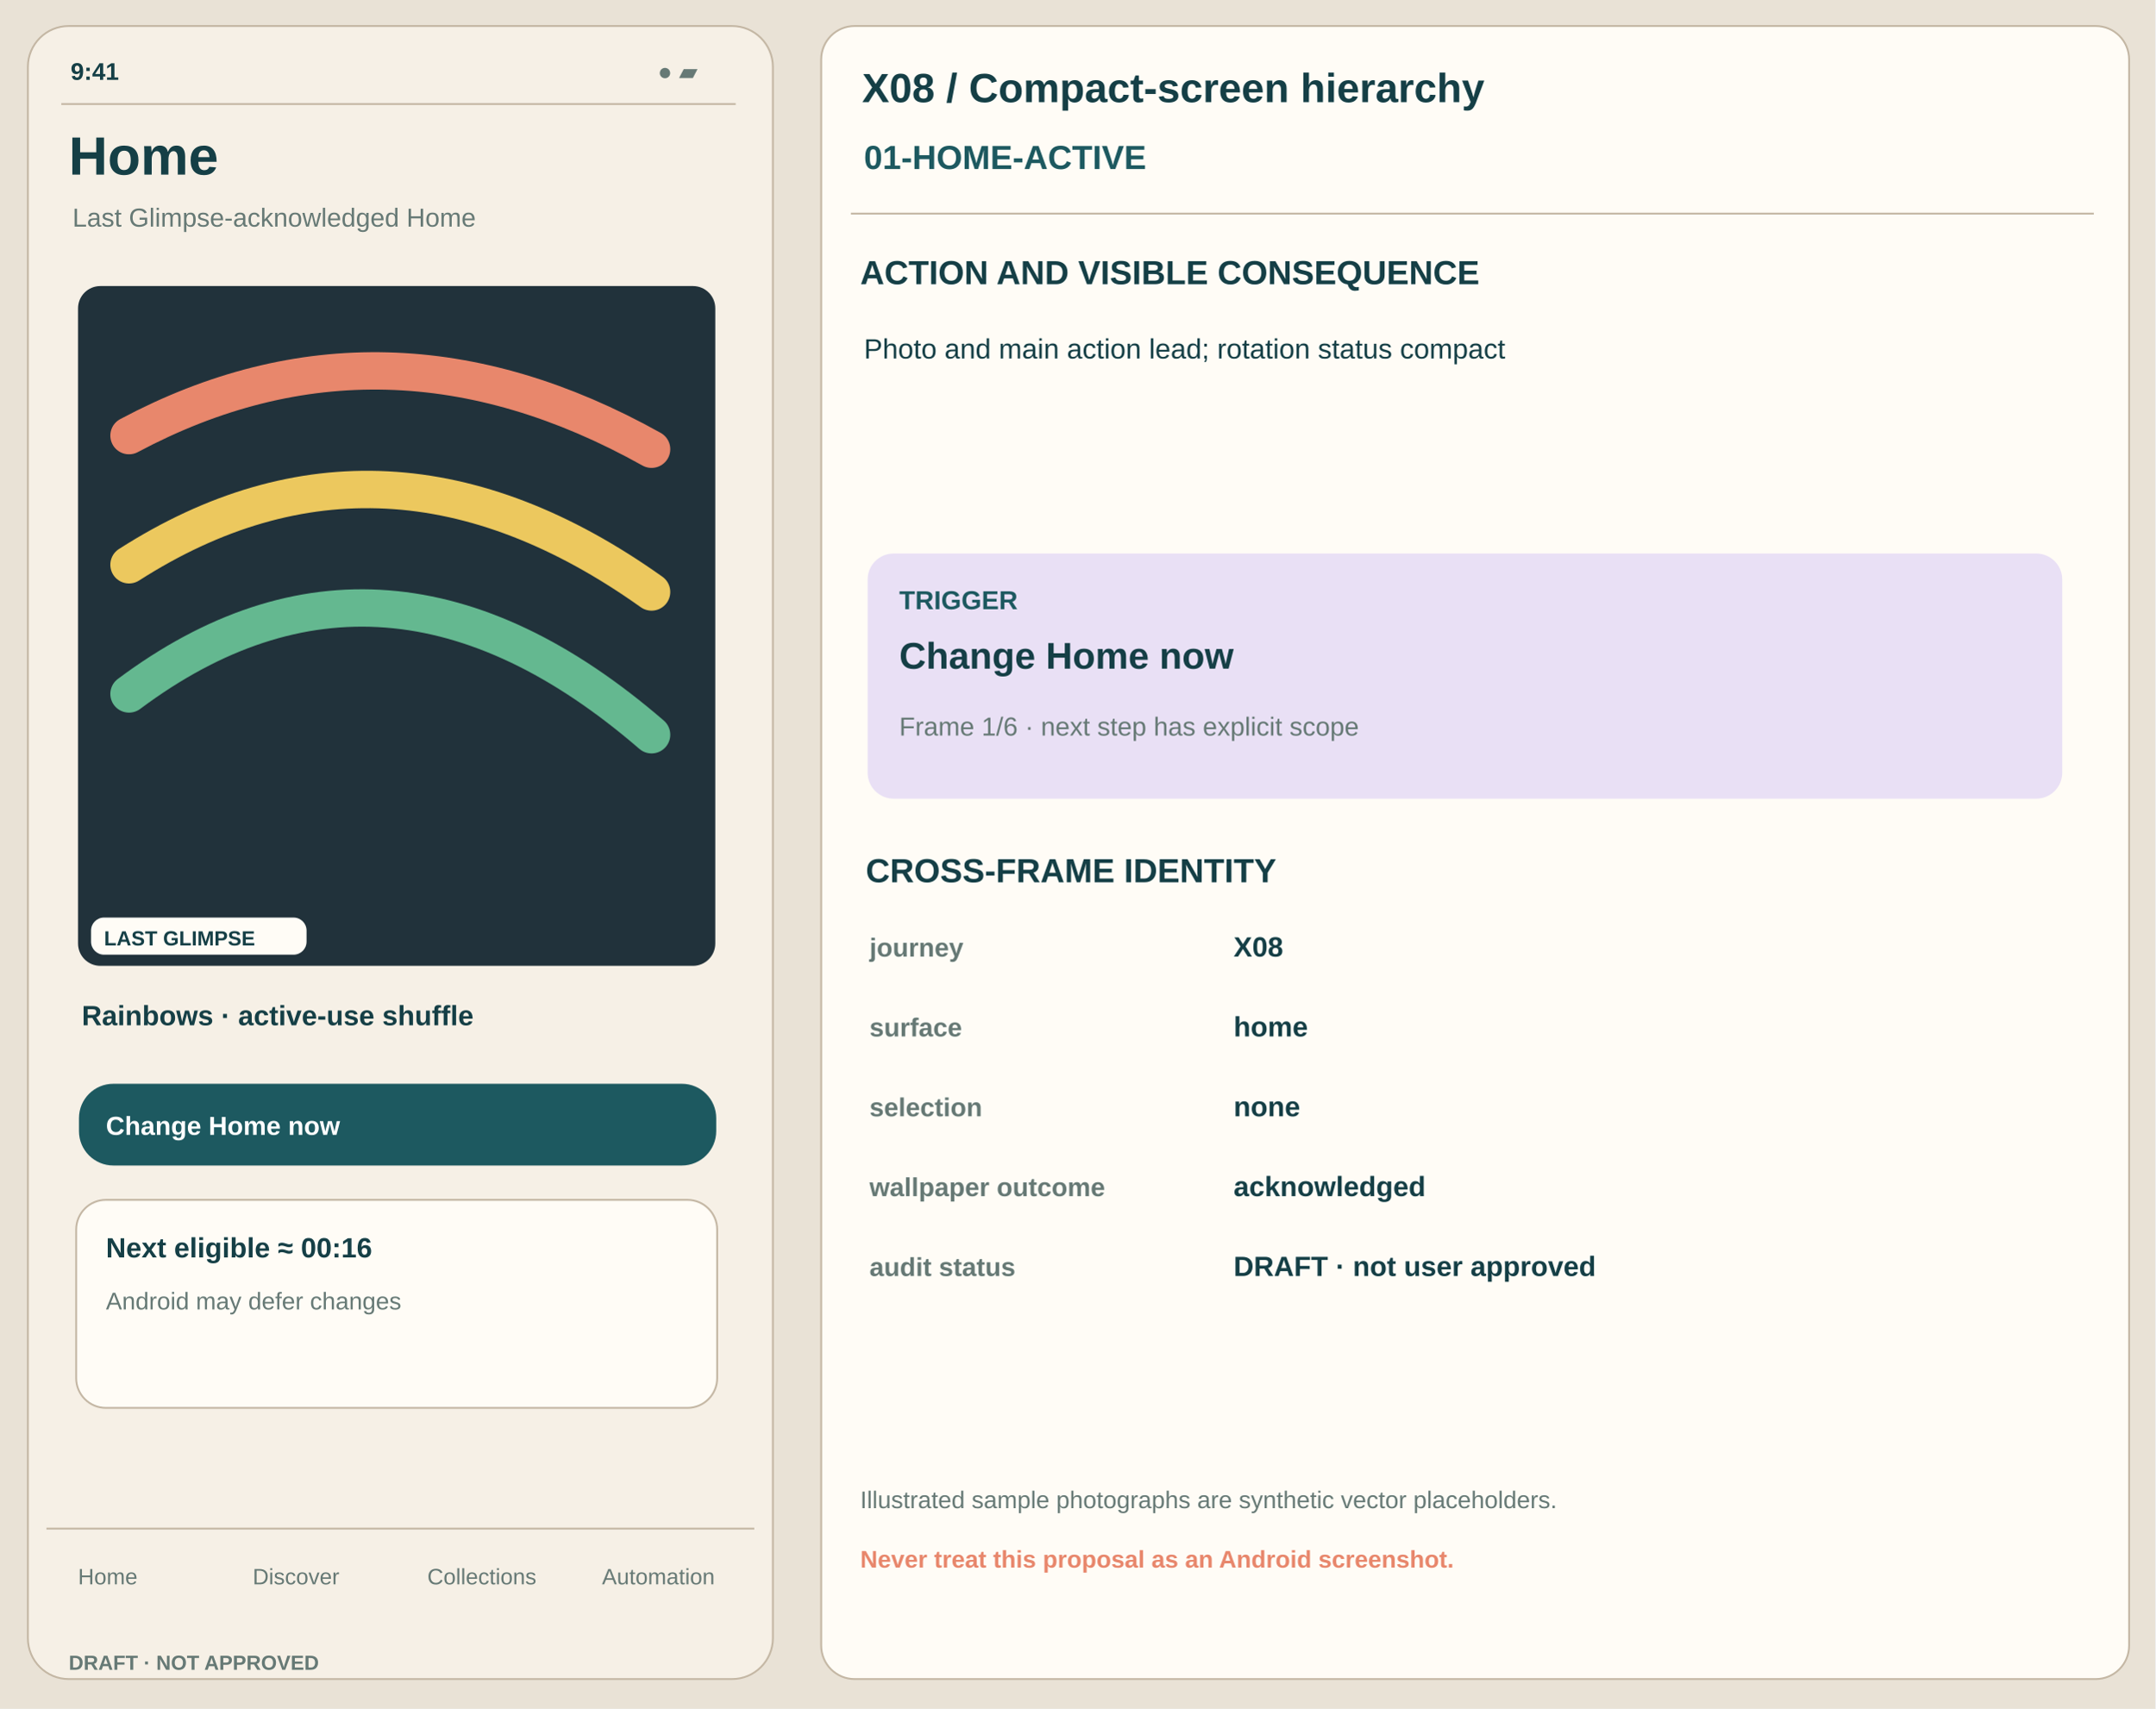
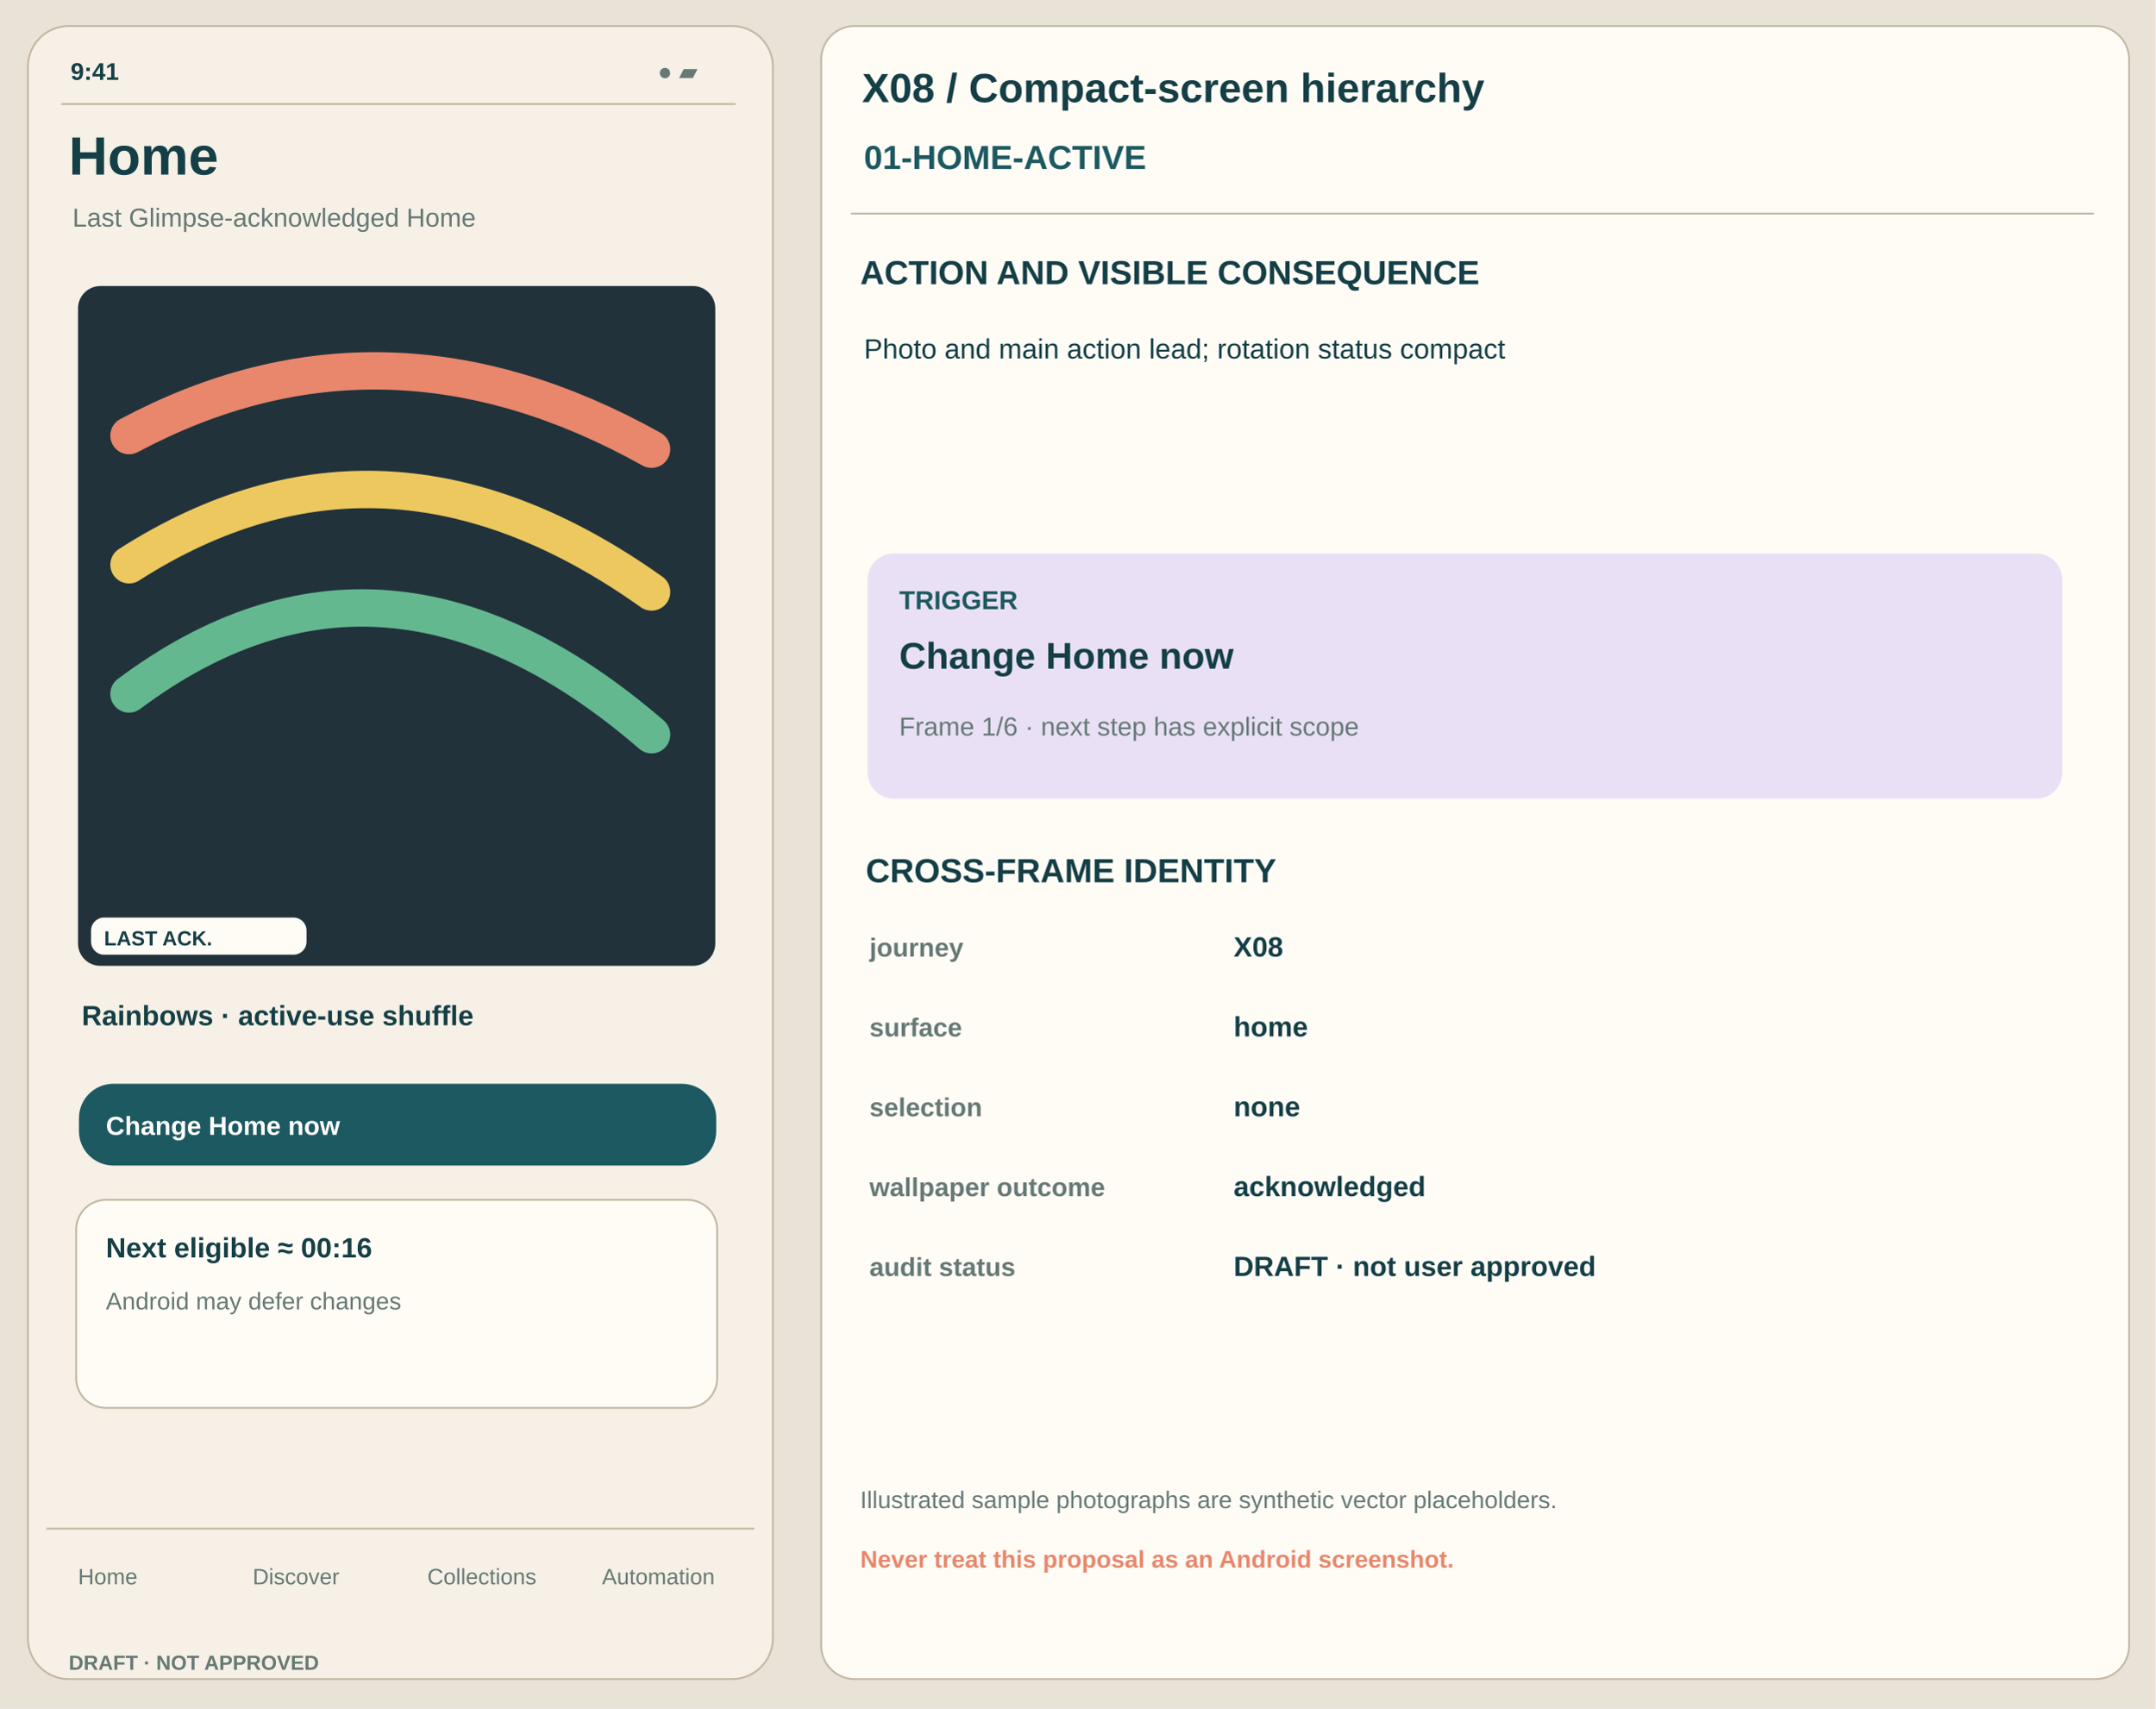
<svg xmlns="http://www.w3.org/2000/svg" width="1160" height="920" viewBox="0 0 1160 920" role="img" aria-label="Compact-screen hierarchy 01-home-active Glimpse proposal">
  <rect x="0" y="0" width="1160" height="920" rx="0" fill="#E9E2D6" stroke="none" />
  <rect x="15" y="14" width="401" height="890" rx="22" fill="#F6F0E6" stroke="#C4B7A4" />
  <text x="38" y="43" font-family="Arial,Helvetica,sans-serif" font-size="13" font-weight="600" fill="#153F46">9:41</text>
  <text x="354" y="43" font-family="Arial,Helvetica,sans-serif" font-size="13" font-weight="500" fill="#667975">●  ▰</text>
  <path d="M33 56 H396" stroke="#C4B7A4" />
  <text x="37" y="94" font-family="Arial,Helvetica,sans-serif" font-size="29" font-weight="700" fill="#153F46">Home</text>
  <text x="39" y="122" font-family="Arial,Helvetica,sans-serif" font-size="14" font-weight="500" fill="#667975">Last Glimpse-acknowledged Home</text>
  <rect x="42" y="154" width="343" height="366" rx="12" fill="#21323B" stroke="none" />
  <path d="M69.44 234.52 Q206.64 161.32 350.7 241.84" stroke="#E8876C" stroke-width="20.13" fill="none" stroke-linecap="round" />
  <path d="M69.44 304.06 Q206.64 216.22 350.7 318.7" stroke="#ECC85E" stroke-width="20.13" fill="none" stroke-linecap="round" />
  <path d="M69.44 373.6 Q206.64 271.12 350.7 395.56" stroke="#64B890" stroke-width="20.13" fill="none" stroke-linecap="round" />
  <rect x="49" y="494" width="116" height="20" rx="7" fill="#FFFCF6" stroke="none" />
-   <text x="56" y="509" font-family="Arial,Helvetica,sans-serif" font-size="11" font-weight="700" fill="#153F46">LAST GLIMPSE</text>
+   <text x="56" y="509" font-family="Arial,Helvetica,sans-serif" font-size="11" font-weight="700" fill="#153F46">LAST ACK.</text>
  <text x="44" y="552" font-family="Arial,Helvetica,sans-serif" font-size="15" font-weight="650" fill="#153F46">Rainbows · active-use shuffle</text>
  <rect x="43" y="584" width="342" height="43" rx="18" fill="#1D5960" stroke="#1D5960" />
  <text x="57" y="611" font-family="Arial,Helvetica,sans-serif" font-size="14" font-weight="650" fill="white">Change Home now</text>
  <rect x="41" y="646" width="345" height="112" rx="16" fill="#FFFCF6" stroke="#C4B7A4" />
  <text x="57" y="677" font-family="Arial,Helvetica,sans-serif" font-size="15" font-weight="650" fill="#153F46">Next eligible ≈ 00:16</text>
  <text x="57" y="705" font-family="Arial,Helvetica,sans-serif" font-size="13" font-weight="450" fill="#667975">Android may defer changes</text>
  <path d="M25 823 H406" stroke="#C4B7A4" />
  <text x="42" y="853" font-family="Arial,Helvetica,sans-serif" font-size="12" font-weight="500" fill="#667975">Home</text>
  <text x="136" y="853" font-family="Arial,Helvetica,sans-serif" font-size="12" font-weight="500" fill="#667975">Discover</text>
  <text x="230" y="853" font-family="Arial,Helvetica,sans-serif" font-size="12" font-weight="500" fill="#667975">Collections</text>
  <text x="324" y="853" font-family="Arial,Helvetica,sans-serif" font-size="12" font-weight="500" fill="#667975">Automation</text>
  <text x="37" y="899" font-family="Arial,Helvetica,sans-serif" font-size="11" font-weight="700" fill="#667975">DRAFT · NOT APPROVED</text>
  <rect x="442" y="14" width="704" height="890" rx="18" fill="#FFFCF6" stroke="#C4B7A4" />
  <text x="464" y="55" font-family="Arial,Helvetica,sans-serif" font-size="22" font-weight="700" fill="#153F46">X08 / Compact-screen hierarchy</text>
  <text x="465" y="91" font-family="Arial,Helvetica,sans-serif" font-size="18" font-weight="700" fill="#1D5960">01-HOME-ACTIVE</text>
  <path d="M458 115 H1127" stroke="#C4B7A4" />
  <text x="463" y="153" font-family="Arial,Helvetica,sans-serif" font-size="18" font-weight="700" fill="#153F46">ACTION AND VISIBLE CONSEQUENCE</text>
  <text x="465" y="193" font-family="Arial,Helvetica,sans-serif" font-size="15" font-weight="400" fill="#153F46">Photo and main action lead; rotation status compact</text>
  <rect x="467" y="298" width="643" height="132" rx="14" fill="#E9E0F5" stroke="none" />
  <text x="484" y="328" font-family="Arial,Helvetica,sans-serif" font-size="14" font-weight="700" fill="#1D5960">TRIGGER</text>
  <text x="484" y="360" font-family="Arial,Helvetica,sans-serif" font-size="20" font-weight="700" fill="#153F46">Change Home now</text>
  <text x="484" y="396" font-family="Arial,Helvetica,sans-serif" font-size="14" font-weight="450" fill="#667975">Frame 1/6 · next step has explicit scope</text>
  <text x="466" y="475" font-family="Arial,Helvetica,sans-serif" font-size="18" font-weight="700" fill="#153F46">CROSS-FRAME IDENTITY</text>
  <text x="468" y="515" font-family="Arial,Helvetica,sans-serif" font-size="14" font-weight="650" fill="#667975">journey</text>
  <text x="664" y="515" font-family="Arial,Helvetica,sans-serif" font-size="15" font-weight="600" fill="#153F46">X08</text>
  <text x="468" y="558" font-family="Arial,Helvetica,sans-serif" font-size="14" font-weight="650" fill="#667975">surface</text>
  <text x="664" y="558" font-family="Arial,Helvetica,sans-serif" font-size="15" font-weight="600" fill="#153F46">home</text>
  <text x="468" y="601" font-family="Arial,Helvetica,sans-serif" font-size="14" font-weight="650" fill="#667975">selection</text>
  <text x="664" y="601" font-family="Arial,Helvetica,sans-serif" font-size="15" font-weight="600" fill="#153F46">none</text>
  <text x="468" y="644" font-family="Arial,Helvetica,sans-serif" font-size="14" font-weight="650" fill="#667975">wallpaper outcome</text>
  <text x="664" y="644" font-family="Arial,Helvetica,sans-serif" font-size="15" font-weight="600" fill="#153F46">acknowledged</text>
  <text x="468" y="687" font-family="Arial,Helvetica,sans-serif" font-size="14" font-weight="650" fill="#667975">audit status</text>
  <text x="664" y="687" font-family="Arial,Helvetica,sans-serif" font-size="15" font-weight="600" fill="#153F46">DRAFT · not user approved</text>
  <text x="463" y="812" font-family="Arial,Helvetica,sans-serif" font-size="13" font-weight="450" fill="#667975">Illustrated sample photographs are synthetic vector placeholders.</text>
  <text x="463" y="844" font-family="Arial,Helvetica,sans-serif" font-size="13" font-weight="650" fill="#E8876C">Never treat this proposal as an Android screenshot.</text>
</svg>
